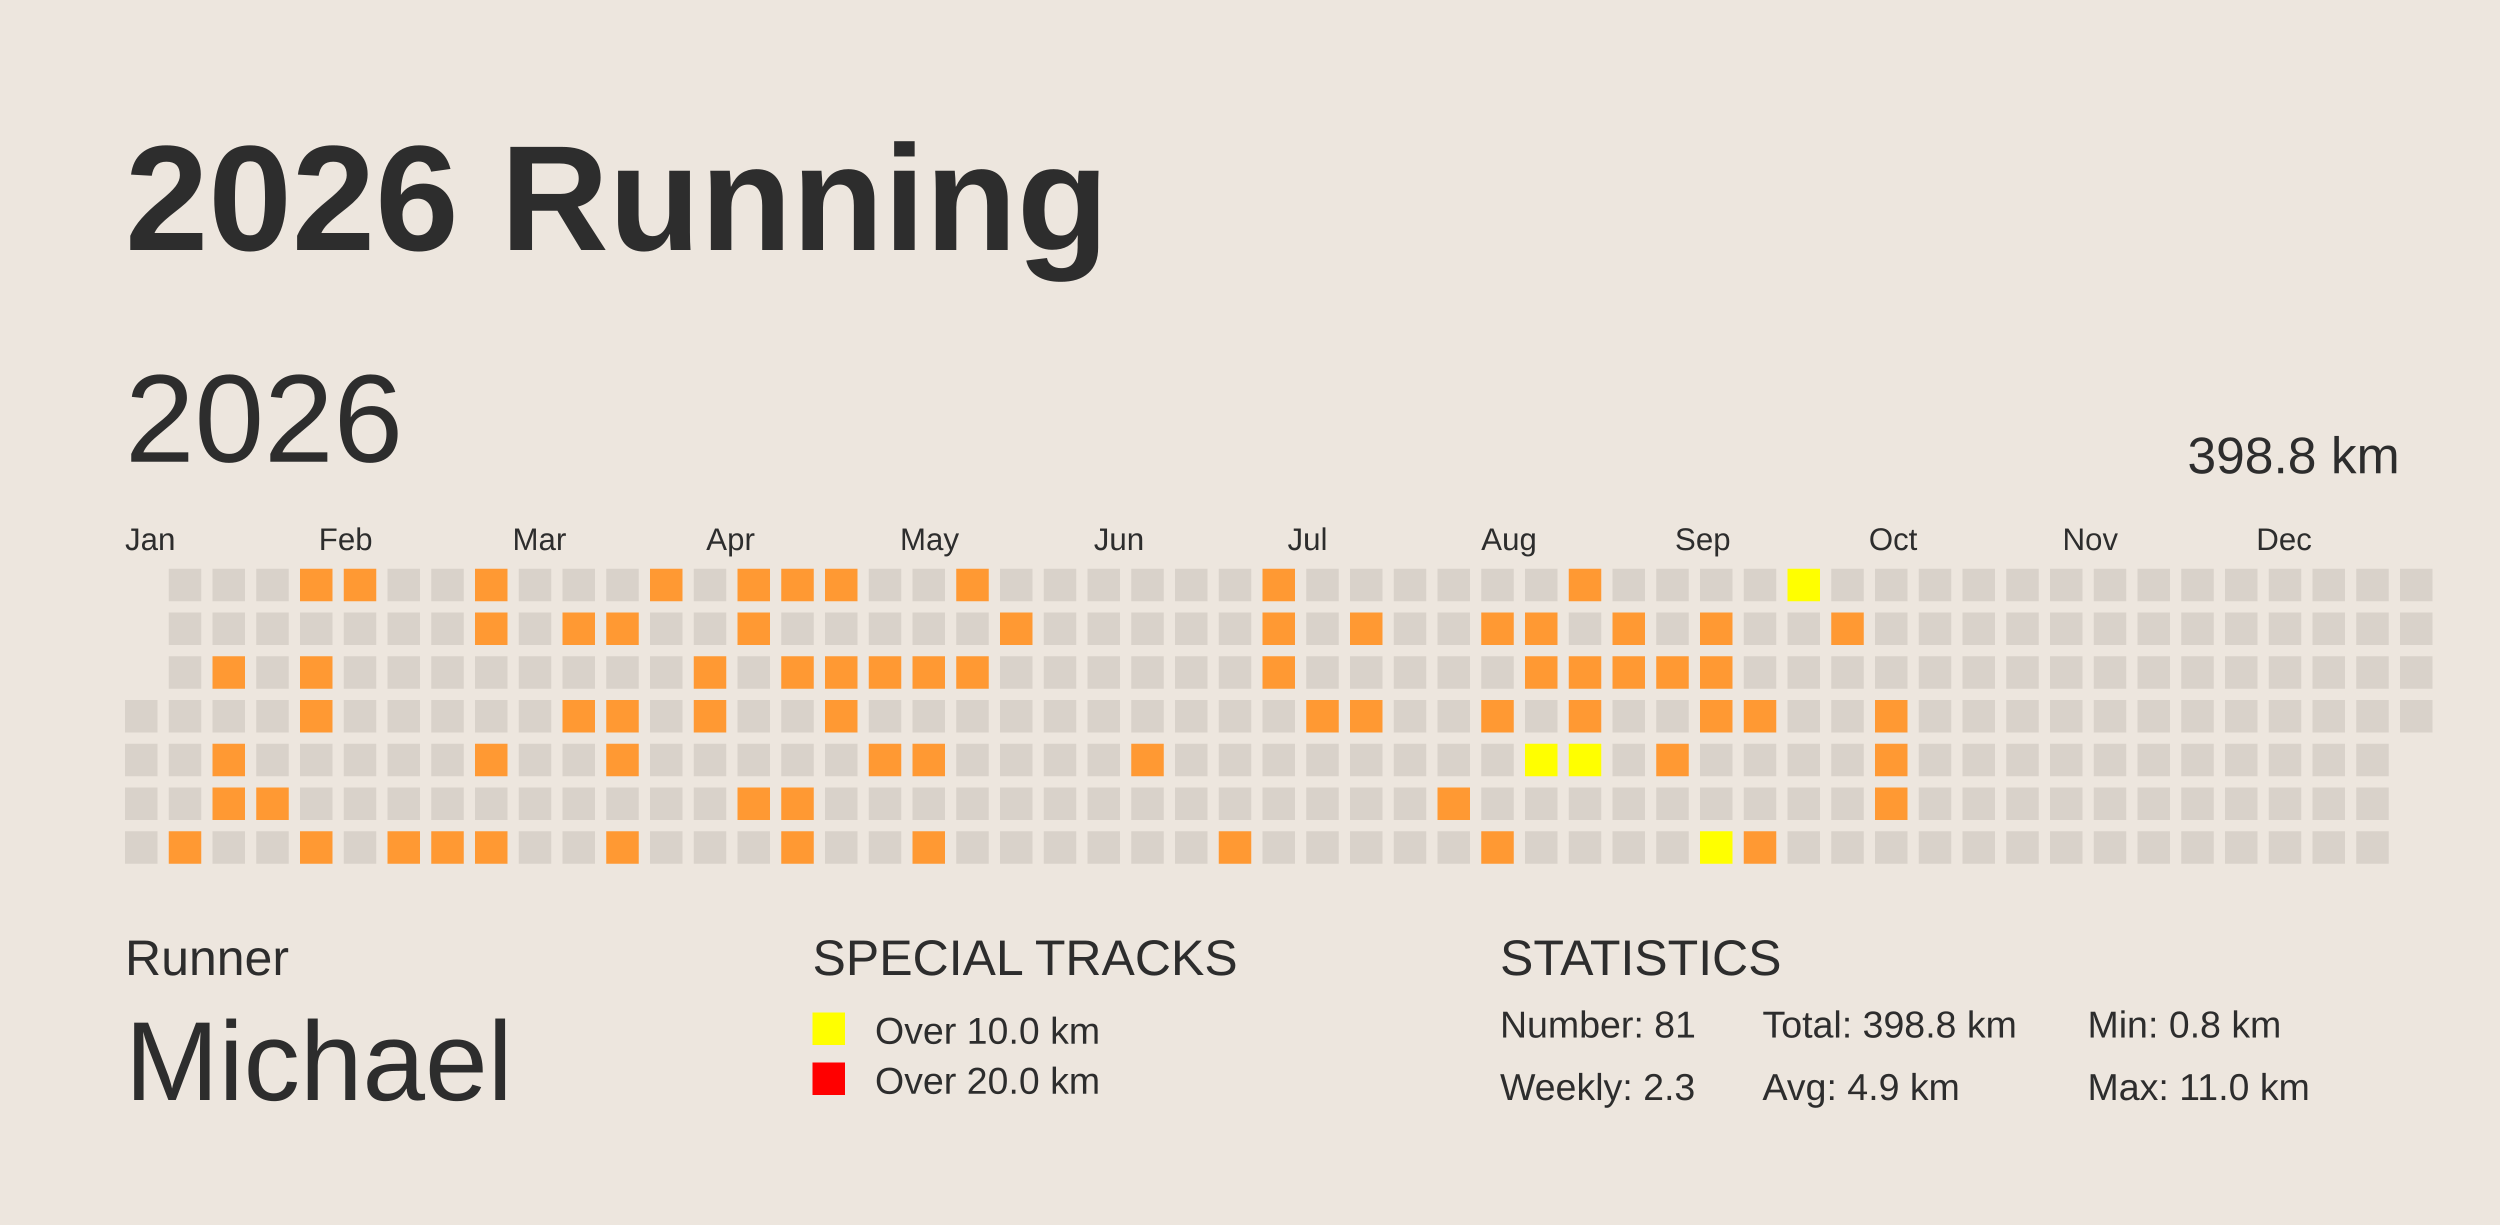
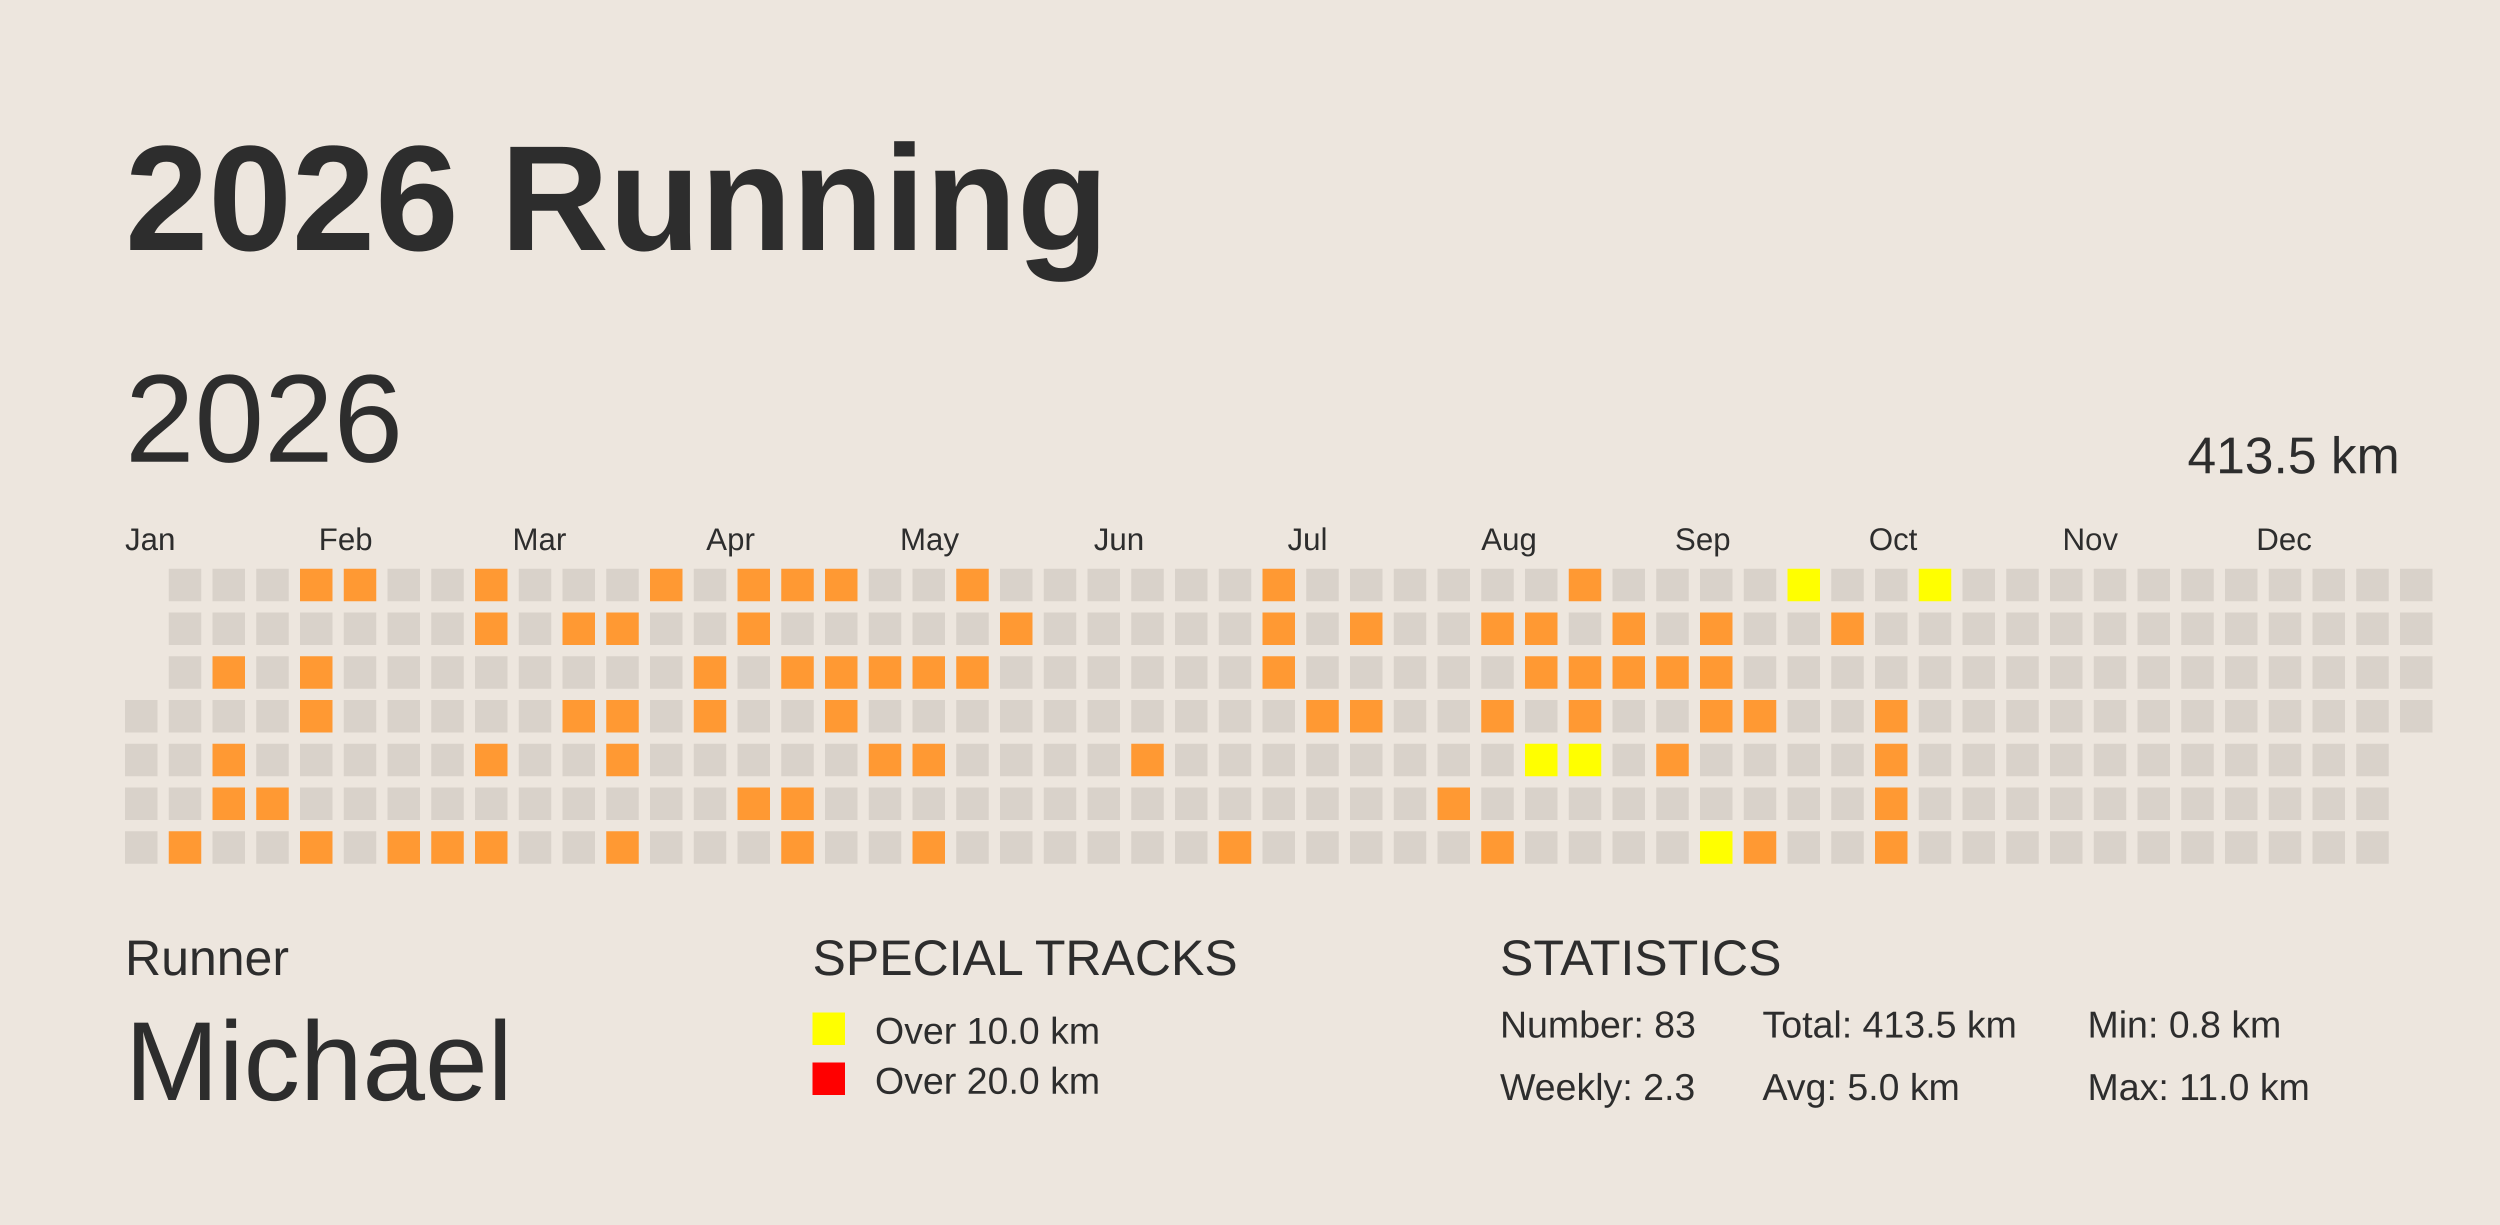
<svg xmlns="http://www.w3.org/2000/svg" baseProfile="full" height="98mm" version="1.1" viewBox="0,0,200,98" width="200mm">
  <defs />
  <rect fill="#EDE6DE" height="98" width="200" x="0" y="0" />
  <text fill="#2D2D2D" style="font-size:12px; font-family:Arial; font-weight:bold;" x="10" y="20">2026 Running</text>
  <text fill="#2D2D2D" style="font-size:4px; font-family:Arial" x="10" y="78">Runner</text>
  <text fill="#2D2D2D" style="font-size:9px; font-family:Arial" x="10" y="88">Michael</text>
  <text fill="#2D2D2D" style="font-size:4px; font-family:Arial" x="65" y="78">SPECIAL TRACKS</text>
  <rect fill="yellow" height="2.6" width="2.6" x="65" y="81" />
  <text fill="#2D2D2D" style="font-size:3px; font-family:Arial" x="70" y="83.5">Over 10.0 km</text>
  <rect fill="red" height="2.6" width="2.6" x="65" y="85" />
  <text fill="#2D2D2D" style="font-size:3px; font-family:Arial" x="70" y="87.5">Over 20.0 km</text>
  <text fill="#2D2D2D" style="font-size:4px; font-family:Arial" x="120" y="78">STATISTICS</text>
-   <text fill="#2D2D2D" style="font-size:3px; font-family:Arial" x="120" y="83">Number: 81</text>
+   <text fill="#2D2D2D" style="font-size:3px; font-family:Arial" x="120" y="83">Number: 83</text>
  <text fill="#2D2D2D" style="font-size:3px; font-family:Arial" x="120" y="88">Weekly: 2.3</text>
-   <text fill="#2D2D2D" style="font-size:3px; font-family:Arial" x="141" y="83">Total: 398.8 km</text>
-   <text fill="#2D2D2D" style="font-size:3px; font-family:Arial" x="141" y="88">Avg: 4.9 km</text>
+   <text fill="#2D2D2D" style="font-size:3px; font-family:Arial" x="141" y="83">Total: 413.5 km</text>
+   <text fill="#2D2D2D" style="font-size:3px; font-family:Arial" x="141" y="88">Avg: 5.0 km</text>
  <text fill="#2D2D2D" style="font-size:3px; font-family:Arial" x="167" y="83">Min: 0.8 km</text>
  <text fill="#2D2D2D" style="font-size:3px; font-family:Arial" x="167" y="88">Max: 11.0 km</text>
  <text dominant-baseline="hanging" fill="#2D2D2D" style="font-size:10.0px; font-family:Arial;" x="10" y="30">2026</text>
-   <text dominant-baseline="hanging" fill="#2D2D2D" style="font-size:4.125px; font-family:Arial;" x="175" y="35">398.8 km</text>
+   <text dominant-baseline="hanging" fill="#2D2D2D" style="font-size:4.125px; font-family:Arial;" x="175" y="35">413.5 km</text>
  <text fill="#2D2D2D" style="font-size:2.5px; font-family:Arial" x="10.0" y="44">Jan</text>
  <text fill="#2D2D2D" style="font-size:2.5px; font-family:Arial" x="25.5" y="44">Feb</text>
  <text fill="#2D2D2D" style="font-size:2.5px; font-family:Arial" x="41.0" y="44">Mar</text>
  <text fill="#2D2D2D" style="font-size:2.5px; font-family:Arial" x="56.5" y="44">Apr</text>
  <text fill="#2D2D2D" style="font-size:2.5px; font-family:Arial" x="72.0" y="44">May</text>
  <text fill="#2D2D2D" style="font-size:2.5px; font-family:Arial" x="87.5" y="44">Jun</text>
  <text fill="#2D2D2D" style="font-size:2.5px; font-family:Arial" x="103.0" y="44">Jul</text>
  <text fill="#2D2D2D" style="font-size:2.5px; font-family:Arial" x="118.5" y="44">Aug</text>
  <text fill="#2D2D2D" style="font-size:2.5px; font-family:Arial" x="134.0" y="44">Sep</text>
  <text fill="#2D2D2D" style="font-size:2.5px; font-family:Arial" x="149.5" y="44">Oct</text>
  <text fill="#2D2D2D" style="font-size:2.5px; font-family:Arial" x="165.0" y="44">Nov</text>
  <text fill="#2D2D2D" style="font-size:2.5px; font-family:Arial" x="180.5" y="44">Dec</text>
  <rect fill="#D9D2CA" height="2.6" width="2.6" x="10.0" y="56.0" />
  <rect fill="#D9D2CA" height="2.6" width="2.6" x="10.0" y="59.5" />
  <rect fill="#D9D2CA" height="2.6" width="2.6" x="10.0" y="63.0" />
  <rect fill="#D9D2CA" height="2.6" width="2.6" x="10.0" y="66.5" />
  <rect fill="#D9D2CA" height="2.6" width="2.6" x="13.5" y="45.5" />
  <rect fill="#D9D2CA" height="2.6" width="2.6" x="13.5" y="49.0" />
  <rect fill="#D9D2CA" height="2.6" width="2.6" x="13.5" y="52.5" />
  <rect fill="#D9D2CA" height="2.6" width="2.6" x="13.5" y="56.0" />
  <rect fill="#D9D2CA" height="2.6" width="2.6" x="13.5" y="59.5" />
  <rect fill="#D9D2CA" height="2.6" width="2.6" x="13.5" y="63.0" />
  <rect fill="#FF9933" height="2.6" width="2.6" x="13.5" y="66.5" />
  <rect fill="#D9D2CA" height="2.6" width="2.6" x="17.0" y="45.5" />
  <rect fill="#D9D2CA" height="2.6" width="2.6" x="17.0" y="49.0" />
  <rect fill="#FF9933" height="2.6" width="2.6" x="17.0" y="52.5" />
  <rect fill="#D9D2CA" height="2.6" width="2.6" x="17.0" y="56.0" />
  <rect fill="#FF9933" height="2.6" width="2.6" x="17.0" y="59.5" />
  <rect fill="#FF9933" height="2.6" width="2.6" x="17.0" y="63.0" />
  <rect fill="#D9D2CA" height="2.6" width="2.6" x="17.0" y="66.5" />
  <rect fill="#D9D2CA" height="2.6" width="2.6" x="20.5" y="45.5" />
  <rect fill="#D9D2CA" height="2.6" width="2.6" x="20.5" y="49.0" />
  <rect fill="#D9D2CA" height="2.6" width="2.6" x="20.5" y="52.5" />
  <rect fill="#D9D2CA" height="2.6" width="2.6" x="20.5" y="56.0" />
  <rect fill="#D9D2CA" height="2.6" width="2.6" x="20.5" y="59.5" />
  <rect fill="#FF9933" height="2.6" width="2.6" x="20.5" y="63.0" />
  <rect fill="#D9D2CA" height="2.6" width="2.6" x="20.5" y="66.5" />
  <rect fill="#FF9933" height="2.6" width="2.6" x="24.0" y="45.5" />
  <rect fill="#D9D2CA" height="2.6" width="2.6" x="24.0" y="49.0" />
  <rect fill="#FF9933" height="2.6" width="2.6" x="24.0" y="52.5" />
  <rect fill="#FF9933" height="2.6" width="2.6" x="24.0" y="56.0" />
  <rect fill="#D9D2CA" height="2.6" width="2.6" x="24.0" y="59.5" />
  <rect fill="#D9D2CA" height="2.6" width="2.6" x="24.0" y="63.0" />
  <rect fill="#FF9933" height="2.6" width="2.6" x="24.0" y="66.5" />
  <rect fill="#FF9933" height="2.6" width="2.6" x="27.5" y="45.5" />
  <rect fill="#D9D2CA" height="2.6" width="2.6" x="27.5" y="49.0" />
  <rect fill="#D9D2CA" height="2.6" width="2.6" x="27.5" y="52.5" />
  <rect fill="#D9D2CA" height="2.6" width="2.6" x="27.5" y="56.0" />
  <rect fill="#D9D2CA" height="2.6" width="2.6" x="27.5" y="59.5" />
  <rect fill="#D9D2CA" height="2.6" width="2.6" x="27.5" y="63.0" />
  <rect fill="#D9D2CA" height="2.6" width="2.6" x="27.5" y="66.5" />
  <rect fill="#D9D2CA" height="2.6" width="2.6" x="31.0" y="45.5" />
  <rect fill="#D9D2CA" height="2.6" width="2.6" x="31.0" y="49.0" />
  <rect fill="#D9D2CA" height="2.6" width="2.6" x="31.0" y="52.5" />
  <rect fill="#D9D2CA" height="2.6" width="2.6" x="31.0" y="56.0" />
  <rect fill="#D9D2CA" height="2.6" width="2.6" x="31.0" y="59.5" />
  <rect fill="#D9D2CA" height="2.6" width="2.6" x="31.0" y="63.0" />
  <rect fill="#FF9933" height="2.6" width="2.6" x="31.0" y="66.5" />
  <rect fill="#D9D2CA" height="2.6" width="2.6" x="34.5" y="45.5" />
  <rect fill="#D9D2CA" height="2.6" width="2.6" x="34.5" y="49.0" />
  <rect fill="#D9D2CA" height="2.6" width="2.6" x="34.5" y="52.5" />
  <rect fill="#D9D2CA" height="2.6" width="2.6" x="34.5" y="56.0" />
  <rect fill="#D9D2CA" height="2.6" width="2.6" x="34.5" y="59.5" />
  <rect fill="#D9D2CA" height="2.6" width="2.6" x="34.5" y="63.0" />
  <rect fill="#FF9933" height="2.6" width="2.6" x="34.5" y="66.5" />
  <rect fill="#FF9933" height="2.6" width="2.6" x="38.0" y="45.5" />
  <rect fill="#FF9933" height="2.6" width="2.6" x="38.0" y="49.0" />
  <rect fill="#D9D2CA" height="2.6" width="2.6" x="38.0" y="52.5" />
  <rect fill="#D9D2CA" height="2.6" width="2.6" x="38.0" y="56.0" />
  <rect fill="#FF9933" height="2.6" width="2.6" x="38.0" y="59.5" />
  <rect fill="#D9D2CA" height="2.6" width="2.6" x="38.0" y="63.0" />
  <rect fill="#FF9933" height="2.6" width="2.6" x="38.0" y="66.5" />
  <rect fill="#D9D2CA" height="2.6" width="2.6" x="41.5" y="45.5" />
  <rect fill="#D9D2CA" height="2.6" width="2.6" x="41.5" y="49.0" />
  <rect fill="#D9D2CA" height="2.6" width="2.6" x="41.5" y="52.5" />
  <rect fill="#D9D2CA" height="2.6" width="2.6" x="41.5" y="56.0" />
  <rect fill="#D9D2CA" height="2.6" width="2.6" x="41.5" y="59.5" />
  <rect fill="#D9D2CA" height="2.6" width="2.6" x="41.5" y="63.0" />
  <rect fill="#D9D2CA" height="2.6" width="2.6" x="41.5" y="66.5" />
  <rect fill="#D9D2CA" height="2.6" width="2.6" x="45.0" y="45.5" />
  <rect fill="#FF9933" height="2.6" width="2.6" x="45.0" y="49.0" />
  <rect fill="#D9D2CA" height="2.6" width="2.6" x="45.0" y="52.5" />
  <rect fill="#FF9933" height="2.6" width="2.6" x="45.0" y="56.0" />
  <rect fill="#D9D2CA" height="2.6" width="2.6" x="45.0" y="59.5" />
  <rect fill="#D9D2CA" height="2.6" width="2.6" x="45.0" y="63.0" />
  <rect fill="#D9D2CA" height="2.6" width="2.6" x="45.0" y="66.5" />
  <rect fill="#D9D2CA" height="2.6" width="2.6" x="48.5" y="45.5" />
  <rect fill="#FF9933" height="2.6" width="2.6" x="48.5" y="49.0" />
  <rect fill="#D9D2CA" height="2.6" width="2.6" x="48.5" y="52.5" />
  <rect fill="#FF9933" height="2.6" width="2.6" x="48.5" y="56.0" />
  <rect fill="#FF9933" height="2.6" width="2.6" x="48.5" y="59.5" />
  <rect fill="#D9D2CA" height="2.6" width="2.6" x="48.5" y="63.0" />
  <rect fill="#FF9933" height="2.6" width="2.6" x="48.5" y="66.5" />
  <rect fill="#FF9933" height="2.6" width="2.6" x="52.0" y="45.5" />
  <rect fill="#D9D2CA" height="2.6" width="2.6" x="52.0" y="49.0" />
  <rect fill="#D9D2CA" height="2.6" width="2.6" x="52.0" y="52.5" />
  <rect fill="#D9D2CA" height="2.6" width="2.6" x="52.0" y="56.0" />
  <rect fill="#D9D2CA" height="2.6" width="2.6" x="52.0" y="59.5" />
  <rect fill="#D9D2CA" height="2.6" width="2.6" x="52.0" y="63.0" />
  <rect fill="#D9D2CA" height="2.6" width="2.6" x="52.0" y="66.5" />
  <rect fill="#D9D2CA" height="2.6" width="2.6" x="55.5" y="45.5" />
  <rect fill="#D9D2CA" height="2.6" width="2.6" x="55.5" y="49.0" />
  <rect fill="#FF9933" height="2.6" width="2.6" x="55.5" y="52.5" />
  <rect fill="#FF9933" height="2.6" width="2.6" x="55.5" y="56.0" />
  <rect fill="#D9D2CA" height="2.6" width="2.6" x="55.5" y="59.5" />
  <rect fill="#D9D2CA" height="2.6" width="2.6" x="55.5" y="63.0" />
  <rect fill="#D9D2CA" height="2.6" width="2.6" x="55.5" y="66.5" />
  <rect fill="#FF9933" height="2.6" width="2.6" x="59.0" y="45.5" />
  <rect fill="#FF9933" height="2.6" width="2.6" x="59.0" y="49.0" />
  <rect fill="#D9D2CA" height="2.6" width="2.6" x="59.0" y="52.5" />
  <rect fill="#D9D2CA" height="2.6" width="2.6" x="59.0" y="56.0" />
  <rect fill="#D9D2CA" height="2.6" width="2.6" x="59.0" y="59.5" />
  <rect fill="#FF9933" height="2.6" width="2.6" x="59.0" y="63.0" />
  <rect fill="#D9D2CA" height="2.6" width="2.6" x="59.0" y="66.5" />
  <rect fill="#FF9933" height="2.6" width="2.6" x="62.5" y="45.5" />
  <rect fill="#D9D2CA" height="2.6" width="2.6" x="62.5" y="49.0" />
  <rect fill="#FF9933" height="2.6" width="2.6" x="62.5" y="52.5" />
  <rect fill="#D9D2CA" height="2.6" width="2.6" x="62.5" y="56.0" />
  <rect fill="#D9D2CA" height="2.6" width="2.6" x="62.5" y="59.5" />
  <rect fill="#FF9933" height="2.6" width="2.6" x="62.5" y="63.0" />
  <rect fill="#FF9933" height="2.6" width="2.6" x="62.5" y="66.5" />
  <rect fill="#FF9933" height="2.6" width="2.6" x="66.0" y="45.5" />
  <rect fill="#D9D2CA" height="2.6" width="2.6" x="66.0" y="49.0" />
  <rect fill="#FF9933" height="2.6" width="2.6" x="66.0" y="52.5" />
  <rect fill="#FF9933" height="2.6" width="2.6" x="66.0" y="56.0" />
  <rect fill="#D9D2CA" height="2.6" width="2.6" x="66.0" y="59.5" />
  <rect fill="#D9D2CA" height="2.6" width="2.6" x="66.0" y="63.0" />
  <rect fill="#D9D2CA" height="2.6" width="2.6" x="66.0" y="66.5" />
  <rect fill="#D9D2CA" height="2.6" width="2.6" x="69.5" y="45.5" />
  <rect fill="#D9D2CA" height="2.6" width="2.6" x="69.5" y="49.0" />
  <rect fill="#FF9933" height="2.6" width="2.6" x="69.5" y="52.5" />
  <rect fill="#D9D2CA" height="2.6" width="2.6" x="69.5" y="56.0" />
  <rect fill="#FF9933" height="2.6" width="2.6" x="69.5" y="59.5" />
  <rect fill="#D9D2CA" height="2.6" width="2.6" x="69.5" y="63.0" />
  <rect fill="#D9D2CA" height="2.6" width="2.6" x="69.5" y="66.5" />
  <rect fill="#D9D2CA" height="2.6" width="2.6" x="73.0" y="45.5" />
  <rect fill="#D9D2CA" height="2.6" width="2.6" x="73.0" y="49.0" />
  <rect fill="#FF9933" height="2.6" width="2.6" x="73.0" y="52.5" />
  <rect fill="#D9D2CA" height="2.6" width="2.6" x="73.0" y="56.0" />
  <rect fill="#FF9933" height="2.6" width="2.6" x="73.0" y="59.5" />
  <rect fill="#D9D2CA" height="2.6" width="2.6" x="73.0" y="63.0" />
  <rect fill="#FF9933" height="2.6" width="2.6" x="73.0" y="66.5" />
  <rect fill="#FF9933" height="2.6" width="2.6" x="76.5" y="45.5" />
  <rect fill="#D9D2CA" height="2.6" width="2.6" x="76.5" y="49.0" />
  <rect fill="#FF9933" height="2.6" width="2.6" x="76.5" y="52.5" />
  <rect fill="#D9D2CA" height="2.6" width="2.6" x="76.5" y="56.0" />
  <rect fill="#D9D2CA" height="2.6" width="2.6" x="76.5" y="59.5" />
  <rect fill="#D9D2CA" height="2.6" width="2.6" x="76.5" y="63.0" />
  <rect fill="#D9D2CA" height="2.6" width="2.6" x="76.5" y="66.5" />
  <rect fill="#D9D2CA" height="2.6" width="2.6" x="80.0" y="45.5" />
  <rect fill="#FF9933" height="2.6" width="2.6" x="80.0" y="49.0" />
  <rect fill="#D9D2CA" height="2.6" width="2.6" x="80.0" y="52.5" />
  <rect fill="#D9D2CA" height="2.6" width="2.6" x="80.0" y="56.0" />
  <rect fill="#D9D2CA" height="2.6" width="2.6" x="80.0" y="59.5" />
  <rect fill="#D9D2CA" height="2.6" width="2.6" x="80.0" y="63.0" />
  <rect fill="#D9D2CA" height="2.6" width="2.6" x="80.0" y="66.5" />
  <rect fill="#D9D2CA" height="2.6" width="2.6" x="83.5" y="45.5" />
  <rect fill="#D9D2CA" height="2.6" width="2.6" x="83.5" y="49.0" />
  <rect fill="#D9D2CA" height="2.6" width="2.6" x="83.5" y="52.5" />
  <rect fill="#D9D2CA" height="2.6" width="2.6" x="83.5" y="56.0" />
  <rect fill="#D9D2CA" height="2.6" width="2.6" x="83.5" y="59.5" />
  <rect fill="#D9D2CA" height="2.6" width="2.6" x="83.5" y="63.0" />
  <rect fill="#D9D2CA" height="2.6" width="2.6" x="83.5" y="66.5" />
  <rect fill="#D9D2CA" height="2.6" width="2.6" x="87.0" y="45.5" />
  <rect fill="#D9D2CA" height="2.6" width="2.6" x="87.0" y="49.0" />
  <rect fill="#D9D2CA" height="2.6" width="2.6" x="87.0" y="52.5" />
  <rect fill="#D9D2CA" height="2.6" width="2.6" x="87.0" y="56.0" />
  <rect fill="#D9D2CA" height="2.6" width="2.6" x="87.0" y="59.5" />
  <rect fill="#D9D2CA" height="2.6" width="2.6" x="87.0" y="63.0" />
  <rect fill="#D9D2CA" height="2.6" width="2.6" x="87.0" y="66.5" />
  <rect fill="#D9D2CA" height="2.6" width="2.6" x="90.5" y="45.5" />
  <rect fill="#D9D2CA" height="2.6" width="2.6" x="90.5" y="49.0" />
  <rect fill="#D9D2CA" height="2.6" width="2.6" x="90.5" y="52.5" />
  <rect fill="#D9D2CA" height="2.6" width="2.6" x="90.5" y="56.0" />
  <rect fill="#FF9933" height="2.6" width="2.6" x="90.5" y="59.5" />
  <rect fill="#D9D2CA" height="2.6" width="2.6" x="90.5" y="63.0" />
  <rect fill="#D9D2CA" height="2.6" width="2.6" x="90.5" y="66.5" />
  <rect fill="#D9D2CA" height="2.6" width="2.6" x="94.0" y="45.5" />
  <rect fill="#D9D2CA" height="2.6" width="2.6" x="94.0" y="49.0" />
  <rect fill="#D9D2CA" height="2.6" width="2.6" x="94.0" y="52.5" />
  <rect fill="#D9D2CA" height="2.6" width="2.6" x="94.0" y="56.0" />
  <rect fill="#D9D2CA" height="2.6" width="2.6" x="94.0" y="59.5" />
  <rect fill="#D9D2CA" height="2.6" width="2.6" x="94.0" y="63.0" />
  <rect fill="#D9D2CA" height="2.6" width="2.6" x="94.0" y="66.5" />
  <rect fill="#D9D2CA" height="2.6" width="2.6" x="97.5" y="45.5" />
  <rect fill="#D9D2CA" height="2.6" width="2.6" x="97.5" y="49.0" />
  <rect fill="#D9D2CA" height="2.6" width="2.6" x="97.5" y="52.5" />
  <rect fill="#D9D2CA" height="2.6" width="2.6" x="97.5" y="56.0" />
  <rect fill="#D9D2CA" height="2.6" width="2.6" x="97.5" y="59.5" />
  <rect fill="#D9D2CA" height="2.6" width="2.6" x="97.5" y="63.0" />
  <rect fill="#FF9933" height="2.6" width="2.6" x="97.5" y="66.5" />
  <rect fill="#FF9933" height="2.6" width="2.6" x="101.0" y="45.5" />
  <rect fill="#FF9933" height="2.6" width="2.6" x="101.0" y="49.0" />
  <rect fill="#FF9933" height="2.6" width="2.6" x="101.0" y="52.5" />
  <rect fill="#D9D2CA" height="2.6" width="2.6" x="101.0" y="56.0" />
  <rect fill="#D9D2CA" height="2.6" width="2.6" x="101.0" y="59.5" />
  <rect fill="#D9D2CA" height="2.6" width="2.6" x="101.0" y="63.0" />
  <rect fill="#D9D2CA" height="2.6" width="2.6" x="101.0" y="66.5" />
  <rect fill="#D9D2CA" height="2.6" width="2.6" x="104.5" y="45.5" />
  <rect fill="#D9D2CA" height="2.6" width="2.6" x="104.5" y="49.0" />
  <rect fill="#D9D2CA" height="2.6" width="2.6" x="104.5" y="52.5" />
  <rect fill="#FF9933" height="2.6" width="2.6" x="104.5" y="56.0" />
  <rect fill="#D9D2CA" height="2.6" width="2.6" x="104.5" y="59.5" />
  <rect fill="#D9D2CA" height="2.6" width="2.6" x="104.5" y="63.0" />
  <rect fill="#D9D2CA" height="2.6" width="2.6" x="104.5" y="66.5" />
  <rect fill="#D9D2CA" height="2.6" width="2.6" x="108.0" y="45.5" />
  <rect fill="#FF9933" height="2.6" width="2.6" x="108.0" y="49.0" />
  <rect fill="#D9D2CA" height="2.6" width="2.6" x="108.0" y="52.5" />
  <rect fill="#FF9933" height="2.6" width="2.6" x="108.0" y="56.0" />
  <rect fill="#D9D2CA" height="2.6" width="2.6" x="108.0" y="59.5" />
  <rect fill="#D9D2CA" height="2.6" width="2.6" x="108.0" y="63.0" />
  <rect fill="#D9D2CA" height="2.6" width="2.6" x="108.0" y="66.5" />
  <rect fill="#D9D2CA" height="2.6" width="2.6" x="111.5" y="45.5" />
  <rect fill="#D9D2CA" height="2.6" width="2.6" x="111.5" y="49.0" />
  <rect fill="#D9D2CA" height="2.6" width="2.6" x="111.5" y="52.5" />
  <rect fill="#D9D2CA" height="2.6" width="2.6" x="111.5" y="56.0" />
  <rect fill="#D9D2CA" height="2.6" width="2.6" x="111.5" y="59.5" />
  <rect fill="#D9D2CA" height="2.6" width="2.6" x="111.5" y="63.0" />
  <rect fill="#D9D2CA" height="2.6" width="2.6" x="111.5" y="66.5" />
  <rect fill="#D9D2CA" height="2.6" width="2.6" x="115.0" y="45.5" />
  <rect fill="#D9D2CA" height="2.6" width="2.6" x="115.0" y="49.0" />
  <rect fill="#D9D2CA" height="2.6" width="2.6" x="115.0" y="52.5" />
  <rect fill="#D9D2CA" height="2.6" width="2.6" x="115.0" y="56.0" />
  <rect fill="#D9D2CA" height="2.6" width="2.6" x="115.0" y="59.5" />
  <rect fill="#FF9933" height="2.6" width="2.6" x="115.0" y="63.0" />
  <rect fill="#D9D2CA" height="2.6" width="2.6" x="115.0" y="66.5" />
  <rect fill="#D9D2CA" height="2.6" width="2.6" x="118.5" y="45.5" />
  <rect fill="#FF9933" height="2.6" width="2.6" x="118.5" y="49.0" />
  <rect fill="#D9D2CA" height="2.6" width="2.6" x="118.5" y="52.5" />
  <rect fill="#FF9933" height="2.6" width="2.6" x="118.5" y="56.0" />
  <rect fill="#D9D2CA" height="2.6" width="2.6" x="118.5" y="59.5" />
  <rect fill="#D9D2CA" height="2.6" width="2.6" x="118.5" y="63.0" />
  <rect fill="#FF9933" height="2.6" width="2.6" x="118.5" y="66.5" />
  <rect fill="#D9D2CA" height="2.6" width="2.6" x="122.0" y="45.5" />
  <rect fill="#FF9933" height="2.6" width="2.6" x="122.0" y="49.0" />
  <rect fill="#FF9933" height="2.6" width="2.6" x="122.0" y="52.5" />
  <rect fill="#D9D2CA" height="2.6" width="2.6" x="122.0" y="56.0" />
  <rect fill="yellow" height="2.6" width="2.6" x="122.0" y="59.5" />
  <rect fill="#D9D2CA" height="2.6" width="2.6" x="122.0" y="63.0" />
  <rect fill="#D9D2CA" height="2.6" width="2.6" x="122.0" y="66.5" />
  <rect fill="#FF9933" height="2.6" width="2.6" x="125.5" y="45.5" />
  <rect fill="#D9D2CA" height="2.6" width="2.6" x="125.5" y="49.0" />
  <rect fill="#FF9933" height="2.6" width="2.6" x="125.5" y="52.5" />
  <rect fill="#FF9933" height="2.6" width="2.6" x="125.5" y="56.0" />
  <rect fill="yellow" height="2.6" width="2.6" x="125.5" y="59.5" />
  <rect fill="#D9D2CA" height="2.6" width="2.6" x="125.5" y="63.0" />
  <rect fill="#D9D2CA" height="2.6" width="2.6" x="125.5" y="66.5" />
  <rect fill="#D9D2CA" height="2.6" width="2.6" x="129.0" y="45.5" />
  <rect fill="#FF9933" height="2.6" width="2.6" x="129.0" y="49.0" />
  <rect fill="#FF9933" height="2.6" width="2.6" x="129.0" y="52.5" />
  <rect fill="#D9D2CA" height="2.6" width="2.6" x="129.0" y="56.0" />
  <rect fill="#D9D2CA" height="2.6" width="2.6" x="129.0" y="59.5" />
  <rect fill="#D9D2CA" height="2.6" width="2.6" x="129.0" y="63.0" />
  <rect fill="#D9D2CA" height="2.6" width="2.6" x="129.0" y="66.5" />
  <rect fill="#D9D2CA" height="2.6" width="2.6" x="132.5" y="45.5" />
  <rect fill="#D9D2CA" height="2.6" width="2.6" x="132.5" y="49.0" />
  <rect fill="#FF9933" height="2.6" width="2.6" x="132.5" y="52.5" />
  <rect fill="#D9D2CA" height="2.6" width="2.6" x="132.5" y="56.0" />
  <rect fill="#FF9933" height="2.6" width="2.6" x="132.5" y="59.5" />
  <rect fill="#D9D2CA" height="2.6" width="2.6" x="132.5" y="63.0" />
  <rect fill="#D9D2CA" height="2.6" width="2.6" x="132.5" y="66.5" />
  <rect fill="#D9D2CA" height="2.6" width="2.6" x="136.0" y="45.5" />
  <rect fill="#FF9933" height="2.6" width="2.6" x="136.0" y="49.0" />
  <rect fill="#FF9933" height="2.6" width="2.6" x="136.0" y="52.5" />
  <rect fill="#FF9933" height="2.6" width="2.6" x="136.0" y="56.0" />
  <rect fill="#D9D2CA" height="2.6" width="2.6" x="136.0" y="59.5" />
  <rect fill="#D9D2CA" height="2.6" width="2.6" x="136.0" y="63.0" />
  <rect fill="yellow" height="2.6" width="2.6" x="136.0" y="66.5" />
  <rect fill="#D9D2CA" height="2.6" width="2.6" x="139.5" y="45.5" />
  <rect fill="#D9D2CA" height="2.6" width="2.6" x="139.5" y="49.0" />
  <rect fill="#D9D2CA" height="2.6" width="2.6" x="139.5" y="52.5" />
  <rect fill="#FF9933" height="2.6" width="2.6" x="139.5" y="56.0" />
  <rect fill="#D9D2CA" height="2.6" width="2.6" x="139.5" y="59.5" />
  <rect fill="#D9D2CA" height="2.6" width="2.6" x="139.5" y="63.0" />
  <rect fill="#FF9933" height="2.6" width="2.6" x="139.5" y="66.5" />
  <rect fill="yellow" height="2.6" width="2.6" x="143.0" y="45.5" />
  <rect fill="#D9D2CA" height="2.6" width="2.6" x="143.0" y="49.0" />
  <rect fill="#D9D2CA" height="2.6" width="2.6" x="143.0" y="52.5" />
  <rect fill="#D9D2CA" height="2.6" width="2.6" x="143.0" y="56.0" />
  <rect fill="#D9D2CA" height="2.6" width="2.6" x="143.0" y="59.5" />
  <rect fill="#D9D2CA" height="2.6" width="2.6" x="143.0" y="63.0" />
  <rect fill="#D9D2CA" height="2.6" width="2.6" x="143.0" y="66.5" />
  <rect fill="#D9D2CA" height="2.6" width="2.6" x="146.5" y="45.5" />
  <rect fill="#FF9933" height="2.6" width="2.6" x="146.5" y="49.0" />
  <rect fill="#D9D2CA" height="2.6" width="2.6" x="146.5" y="52.5" />
  <rect fill="#D9D2CA" height="2.6" width="2.6" x="146.5" y="56.0" />
  <rect fill="#D9D2CA" height="2.6" width="2.6" x="146.5" y="59.5" />
  <rect fill="#D9D2CA" height="2.6" width="2.6" x="146.5" y="63.0" />
  <rect fill="#D9D2CA" height="2.6" width="2.6" x="146.5" y="66.5" />
  <rect fill="#D9D2CA" height="2.6" width="2.6" x="150.0" y="45.5" />
  <rect fill="#D9D2CA" height="2.6" width="2.6" x="150.0" y="49.0" />
  <rect fill="#D9D2CA" height="2.6" width="2.6" x="150.0" y="52.5" />
  <rect fill="#FF9933" height="2.6" width="2.6" x="150.0" y="56.0" />
  <rect fill="#FF9933" height="2.6" width="2.6" x="150.0" y="59.5" />
  <rect fill="#FF9933" height="2.6" width="2.6" x="150.0" y="63.0" />
-   <rect fill="#D9D2CA" height="2.6" width="2.6" x="150.0" y="66.5" />
-   <rect fill="#D9D2CA" height="2.6" width="2.6" x="153.5" y="45.5" />
+   <rect fill="#FF9933" height="2.6" width="2.6" x="150.0" y="66.5" />
+   <rect fill="yellow" height="2.6" width="2.6" x="153.5" y="45.5" />
  <rect fill="#D9D2CA" height="2.6" width="2.6" x="153.5" y="49.0" />
  <rect fill="#D9D2CA" height="2.6" width="2.6" x="153.5" y="52.5" />
  <rect fill="#D9D2CA" height="2.6" width="2.6" x="153.5" y="56.0" />
  <rect fill="#D9D2CA" height="2.6" width="2.6" x="153.5" y="59.5" />
  <rect fill="#D9D2CA" height="2.6" width="2.6" x="153.5" y="63.0" />
  <rect fill="#D9D2CA" height="2.6" width="2.6" x="153.5" y="66.5" />
  <rect fill="#D9D2CA" height="2.6" width="2.6" x="157.0" y="45.5" />
  <rect fill="#D9D2CA" height="2.6" width="2.6" x="157.0" y="49.0" />
  <rect fill="#D9D2CA" height="2.6" width="2.6" x="157.0" y="52.5" />
  <rect fill="#D9D2CA" height="2.6" width="2.6" x="157.0" y="56.0" />
  <rect fill="#D9D2CA" height="2.6" width="2.6" x="157.0" y="59.5" />
  <rect fill="#D9D2CA" height="2.6" width="2.6" x="157.0" y="63.0" />
  <rect fill="#D9D2CA" height="2.6" width="2.6" x="157.0" y="66.5" />
  <rect fill="#D9D2CA" height="2.6" width="2.6" x="160.5" y="45.5" />
  <rect fill="#D9D2CA" height="2.6" width="2.6" x="160.5" y="49.0" />
  <rect fill="#D9D2CA" height="2.6" width="2.6" x="160.5" y="52.5" />
  <rect fill="#D9D2CA" height="2.6" width="2.6" x="160.5" y="56.0" />
  <rect fill="#D9D2CA" height="2.6" width="2.6" x="160.5" y="59.5" />
  <rect fill="#D9D2CA" height="2.6" width="2.6" x="160.5" y="63.0" />
  <rect fill="#D9D2CA" height="2.6" width="2.6" x="160.5" y="66.5" />
  <rect fill="#D9D2CA" height="2.6" width="2.6" x="164.0" y="45.5" />
  <rect fill="#D9D2CA" height="2.6" width="2.6" x="164.0" y="49.0" />
  <rect fill="#D9D2CA" height="2.6" width="2.6" x="164.0" y="52.5" />
  <rect fill="#D9D2CA" height="2.6" width="2.6" x="164.0" y="56.0" />
  <rect fill="#D9D2CA" height="2.6" width="2.6" x="164.0" y="59.5" />
  <rect fill="#D9D2CA" height="2.6" width="2.6" x="164.0" y="63.0" />
  <rect fill="#D9D2CA" height="2.6" width="2.6" x="164.0" y="66.5" />
  <rect fill="#D9D2CA" height="2.6" width="2.6" x="167.5" y="45.5" />
  <rect fill="#D9D2CA" height="2.6" width="2.6" x="167.5" y="49.0" />
  <rect fill="#D9D2CA" height="2.6" width="2.6" x="167.5" y="52.5" />
  <rect fill="#D9D2CA" height="2.6" width="2.6" x="167.5" y="56.0" />
  <rect fill="#D9D2CA" height="2.6" width="2.6" x="167.5" y="59.5" />
  <rect fill="#D9D2CA" height="2.6" width="2.6" x="167.5" y="63.0" />
  <rect fill="#D9D2CA" height="2.6" width="2.6" x="167.5" y="66.5" />
  <rect fill="#D9D2CA" height="2.6" width="2.6" x="171.0" y="45.5" />
  <rect fill="#D9D2CA" height="2.6" width="2.6" x="171.0" y="49.0" />
  <rect fill="#D9D2CA" height="2.6" width="2.6" x="171.0" y="52.5" />
  <rect fill="#D9D2CA" height="2.6" width="2.6" x="171.0" y="56.0" />
  <rect fill="#D9D2CA" height="2.6" width="2.6" x="171.0" y="59.5" />
  <rect fill="#D9D2CA" height="2.6" width="2.6" x="171.0" y="63.0" />
  <rect fill="#D9D2CA" height="2.6" width="2.6" x="171.0" y="66.5" />
  <rect fill="#D9D2CA" height="2.6" width="2.6" x="174.5" y="45.5" />
  <rect fill="#D9D2CA" height="2.6" width="2.6" x="174.5" y="49.0" />
  <rect fill="#D9D2CA" height="2.6" width="2.6" x="174.5" y="52.5" />
  <rect fill="#D9D2CA" height="2.6" width="2.6" x="174.5" y="56.0" />
  <rect fill="#D9D2CA" height="2.6" width="2.6" x="174.5" y="59.5" />
  <rect fill="#D9D2CA" height="2.6" width="2.6" x="174.5" y="63.0" />
  <rect fill="#D9D2CA" height="2.6" width="2.6" x="174.5" y="66.5" />
  <rect fill="#D9D2CA" height="2.6" width="2.6" x="178.0" y="45.5" />
  <rect fill="#D9D2CA" height="2.6" width="2.6" x="178.0" y="49.0" />
  <rect fill="#D9D2CA" height="2.6" width="2.6" x="178.0" y="52.5" />
  <rect fill="#D9D2CA" height="2.6" width="2.6" x="178.0" y="56.0" />
  <rect fill="#D9D2CA" height="2.6" width="2.6" x="178.0" y="59.5" />
  <rect fill="#D9D2CA" height="2.6" width="2.6" x="178.0" y="63.0" />
  <rect fill="#D9D2CA" height="2.6" width="2.6" x="178.0" y="66.5" />
  <rect fill="#D9D2CA" height="2.6" width="2.6" x="181.5" y="45.5" />
  <rect fill="#D9D2CA" height="2.6" width="2.6" x="181.5" y="49.0" />
  <rect fill="#D9D2CA" height="2.6" width="2.6" x="181.5" y="52.5" />
  <rect fill="#D9D2CA" height="2.6" width="2.6" x="181.5" y="56.0" />
  <rect fill="#D9D2CA" height="2.6" width="2.6" x="181.5" y="59.5" />
  <rect fill="#D9D2CA" height="2.6" width="2.6" x="181.5" y="63.0" />
  <rect fill="#D9D2CA" height="2.6" width="2.6" x="181.5" y="66.5" />
  <rect fill="#D9D2CA" height="2.6" width="2.6" x="185.0" y="45.5" />
  <rect fill="#D9D2CA" height="2.6" width="2.6" x="185.0" y="49.0" />
  <rect fill="#D9D2CA" height="2.6" width="2.6" x="185.0" y="52.5" />
  <rect fill="#D9D2CA" height="2.6" width="2.6" x="185.0" y="56.0" />
  <rect fill="#D9D2CA" height="2.6" width="2.6" x="185.0" y="59.5" />
  <rect fill="#D9D2CA" height="2.6" width="2.6" x="185.0" y="63.0" />
  <rect fill="#D9D2CA" height="2.6" width="2.6" x="185.0" y="66.5" />
  <rect fill="#D9D2CA" height="2.6" width="2.6" x="188.5" y="45.5" />
  <rect fill="#D9D2CA" height="2.6" width="2.6" x="188.5" y="49.0" />
  <rect fill="#D9D2CA" height="2.6" width="2.6" x="188.5" y="52.5" />
  <rect fill="#D9D2CA" height="2.6" width="2.6" x="188.5" y="56.0" />
  <rect fill="#D9D2CA" height="2.6" width="2.6" x="188.5" y="59.5" />
  <rect fill="#D9D2CA" height="2.6" width="2.6" x="188.5" y="63.0" />
  <rect fill="#D9D2CA" height="2.6" width="2.6" x="188.5" y="66.5" />
  <rect fill="#D9D2CA" height="2.6" width="2.6" x="192.0" y="45.5" />
  <rect fill="#D9D2CA" height="2.6" width="2.6" x="192.0" y="49.0" />
  <rect fill="#D9D2CA" height="2.6" width="2.6" x="192.0" y="52.5" />
  <rect fill="#D9D2CA" height="2.6" width="2.6" x="192.0" y="56.0" />
</svg>
